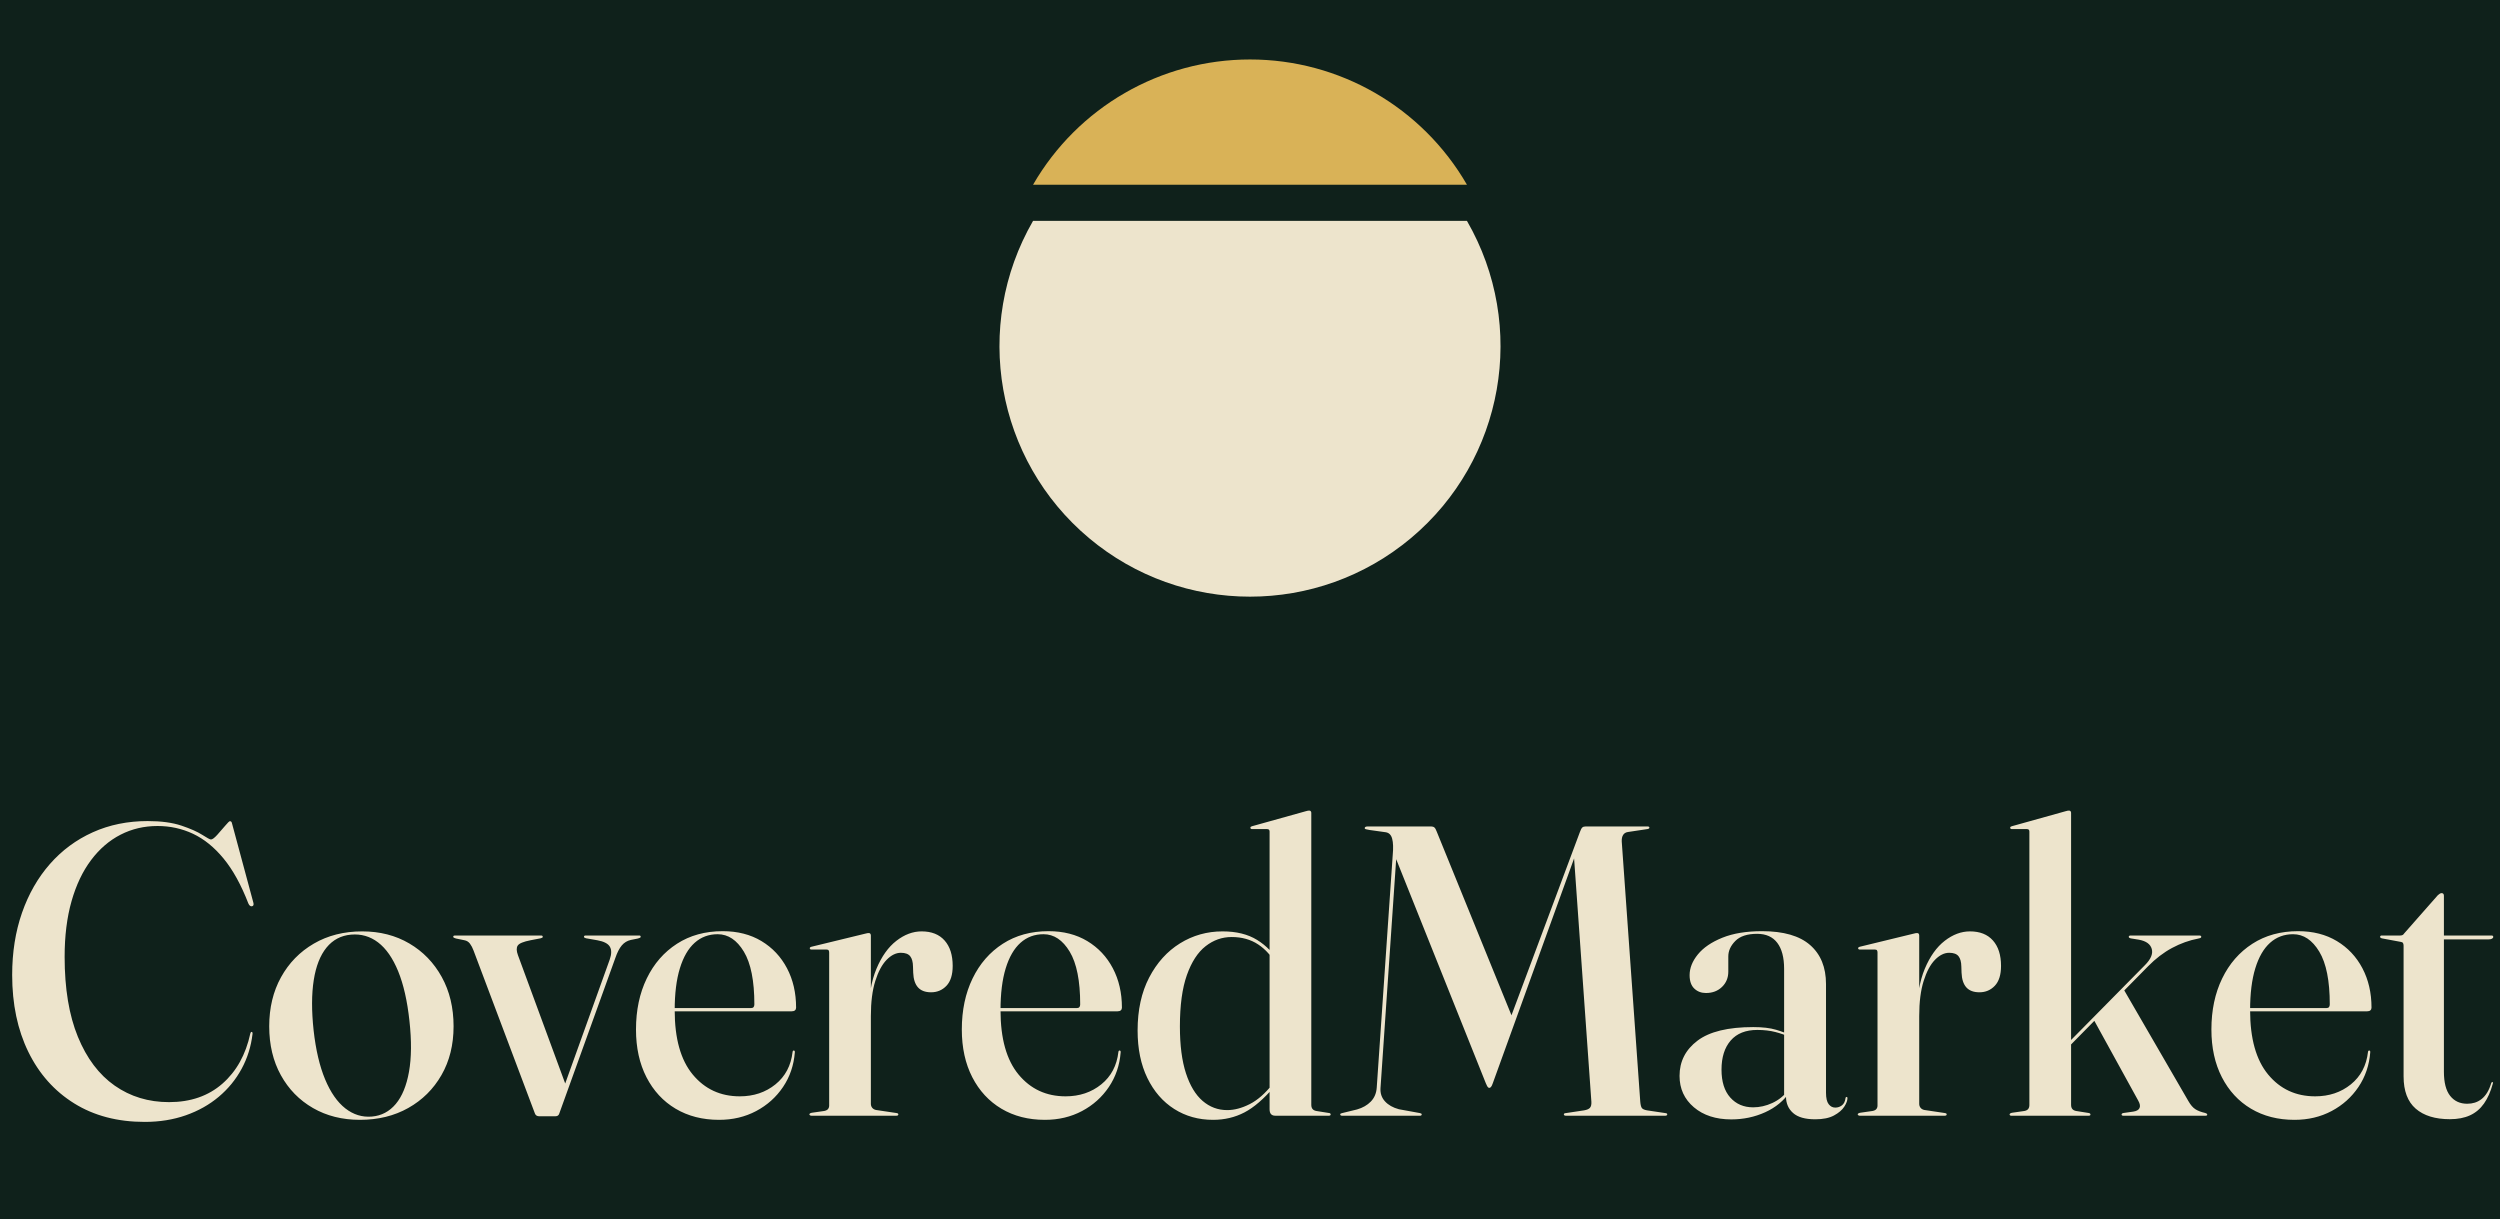
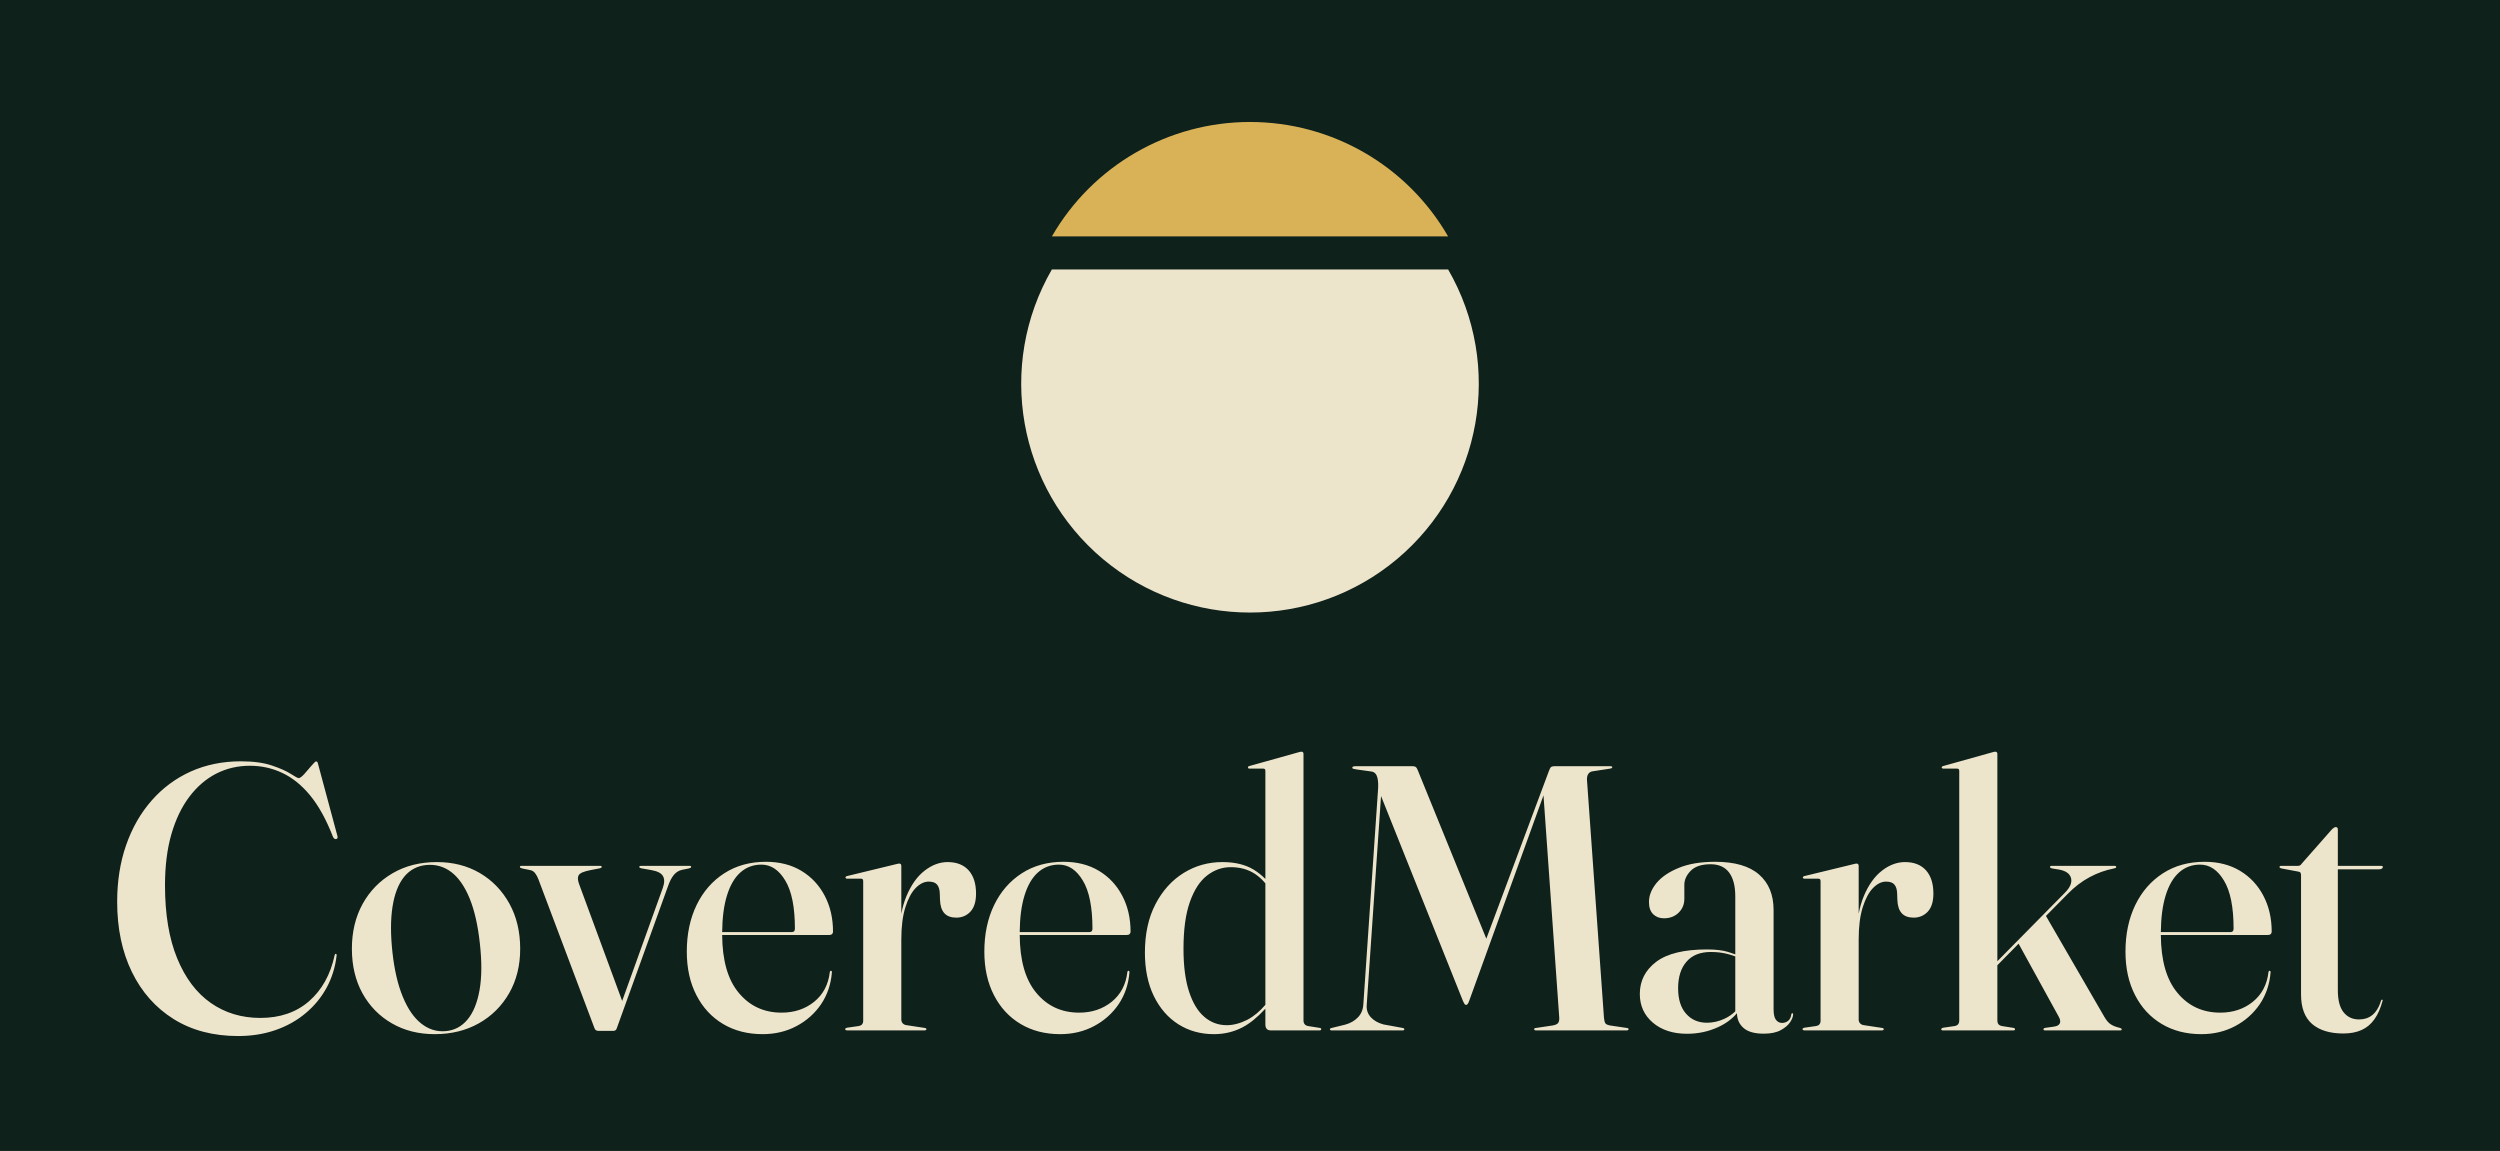
- <svg xmlns="http://www.w3.org/2000/svg" width="242" height="118" viewBox="0 0 242 118">
-   <rect width="242" height="118" fill="#0f211b" />
-   <g transform="translate(89.0,0)">
-     <path fill="#ede4cc" d="M11.00,21.38 A24.25,24.25 0 1 0 53.00,21.38 Z" />
-     <path fill="#d9b257" d="M11.00,17.88 A24.25,24.25 0 0 1 53.00,17.88 Z" />
-   </g>
-   <g transform="translate(0,108)">
-     <path d="M24.445 -7.915Q24.232 -6.095 23.39 -4.54Q22.547 -2.985 21.178 -1.833Q19.81 -0.681 17.988 -0.04Q16.166 0.6 14.006 0.6Q10.064 0.6 7.184 -1.191Q4.303 -2.982 2.74 -6.184Q1.178 -9.385 1.178 -13.624Q1.178 -16.913 2.13 -19.642Q3.083 -22.371 4.829 -24.361Q6.574 -26.35 8.982 -27.435Q11.39 -28.52 14.29 -28.52Q16.258 -28.52 17.57 -28.077Q18.882 -27.634 19.581 -27.186Q20.279 -26.738 20.417 -26.738Q20.623 -26.738 21.024 -27.181Q21.425 -27.624 21.796 -28.067Q22.167 -28.51 22.254 -28.51Q22.334 -28.51 22.388 -28.457Q22.442 -28.403 22.471 -28.246L24.523 -20.63Q24.563 -20.493 24.538 -20.398Q24.514 -20.304 24.395 -20.274Q24.286 -20.254 24.196 -20.324Q24.106 -20.394 24.038 -20.551Q22.994 -23.252 21.641 -24.894Q20.288 -26.536 18.683 -27.29Q17.078 -28.043 15.25 -28.043Q13.31 -28.043 11.674 -27.204Q10.037 -26.366 8.817 -24.744Q7.597 -23.122 6.926 -20.769Q6.256 -18.416 6.256 -15.378Q6.256 -10.769 7.539 -7.638Q8.823 -4.507 11.104 -2.91Q13.385 -1.314 16.366 -1.314Q19.489 -1.314 21.528 -3.1Q23.567 -4.886 24.23 -7.954Q24.26 -8.042 24.284 -8.081Q24.309 -8.12 24.358 -8.11Q24.416 -8.11 24.435 -8.051Q24.454 -7.993 24.445 -7.915ZM35.06 -17.842Q37.629 -17.842 39.621 -16.673Q41.614 -15.504 42.76 -13.431Q43.906 -11.358 43.906 -8.651Q43.906 -5.973 42.736 -3.935Q41.566 -1.897 39.524 -0.748Q37.482 0.4 34.844 0.4Q32.275 0.4 30.293 -0.744Q28.311 -1.887 27.186 -3.925Q26.06 -5.963 26.06 -8.651Q26.06 -11.34 27.204 -13.408Q28.347 -15.475 30.378 -16.658Q32.409 -17.842 35.06 -17.842ZM36.002 0.083Q37.388 -0.038 38.31 -1.136Q39.232 -2.234 39.592 -4.259Q39.951 -6.284 39.636 -9.167Q39.321 -12.082 38.541 -13.985Q37.762 -15.888 36.601 -16.773Q35.44 -17.658 33.972 -17.527Q32.523 -17.397 31.606 -16.273Q30.69 -15.149 30.371 -13.128Q30.052 -11.107 30.357 -8.266Q30.673 -5.434 31.468 -3.526Q32.264 -1.618 33.43 -0.707Q34.596 0.204 36.002 0.083ZM53.786 0.052H52.166Q52.038 0.052 51.933 -0.013Q51.829 -0.078 51.779 -0.216L45.839 -15.989Q45.698 -16.373 45.495 -16.648Q45.292 -16.923 44.957 -16.984L44.134 -17.154Q43.994 -17.194 43.934 -17.228Q43.874 -17.263 43.874 -17.323Q43.874 -17.392 43.918 -17.417Q43.962 -17.442 44.011 -17.442H52.379Q52.537 -17.442 52.537 -17.323Q52.537 -17.263 52.498 -17.234Q52.458 -17.204 52.339 -17.174L51.358 -16.984Q50.323 -16.782 50.117 -16.47Q49.912 -16.157 50.134 -15.55L54.825 -2.81L54.082 -1.362L59.019 -15.109Q59.299 -15.898 59.036 -16.355Q58.773 -16.813 57.814 -16.984L56.729 -17.174Q56.62 -17.204 56.575 -17.234Q56.53 -17.263 56.53 -17.323Q56.53 -17.392 56.575 -17.417Q56.619 -17.442 56.689 -17.442H61.879Q61.948 -17.442 61.982 -17.417Q62.017 -17.392 62.017 -17.323Q62.017 -17.263 61.962 -17.228Q61.906 -17.194 61.756 -17.154L61.058 -17.013Q60.534 -16.894 60.187 -16.481Q59.839 -16.067 59.562 -15.259L54.133 -0.197Q54.093 -0.067 53.999 -0.008Q53.905 0.052 53.786 0.052ZM77.062 -10.461Q77.062 -10.302 76.958 -10.204Q76.854 -10.106 76.647 -10.106H64.294V-10.419H72.703Q73.022 -10.419 73.022 -10.776Q73.022 -14.193 72.006 -15.88Q70.99 -17.568 69.471 -17.568Q68.172 -17.568 67.244 -16.738Q66.316 -15.908 65.813 -14.269Q65.31 -12.63 65.31 -10.211Q65.31 -6.092 67.058 -3.984Q68.806 -1.875 71.608 -1.875Q73.63 -1.875 75.062 -3.032Q76.494 -4.189 76.722 -6.174Q76.733 -6.253 76.767 -6.283Q76.802 -6.313 76.822 -6.313Q76.871 -6.313 76.911 -6.278Q76.95 -6.243 76.94 -6.134Q76.794 -4.259 75.8 -2.782Q74.806 -1.305 73.201 -0.452Q71.595 0.4 69.605 0.4Q67.207 0.4 65.398 -0.677Q63.59 -1.754 62.577 -3.725Q61.564 -5.697 61.564 -8.346Q61.564 -11.138 62.604 -13.282Q63.643 -15.427 65.532 -16.645Q67.422 -17.862 69.956 -17.862Q72.118 -17.862 73.711 -16.903Q75.304 -15.943 76.183 -14.272Q77.062 -12.601 77.062 -10.461ZM84.084 -9.739Q84.084 -12.417 84.838 -14.217Q85.591 -16.017 86.769 -16.929Q87.946 -17.842 89.213 -17.842Q90.656 -17.842 91.438 -16.959Q92.22 -16.077 92.22 -14.501Q92.22 -13.214 91.621 -12.58Q91.022 -11.946 90.127 -11.946Q89.29 -11.946 88.863 -12.419Q88.436 -12.893 88.398 -13.843L88.378 -14.437Q88.369 -15.106 88.105 -15.438Q87.841 -15.77 87.202 -15.77Q86.49 -15.77 85.825 -15.089Q85.161 -14.408 84.73 -13.044Q84.3 -11.679 84.3 -9.643ZM84.3 -17.443V-10.659V-1.147Q84.3 -0.929 84.43 -0.766Q84.559 -0.603 84.799 -0.554L86.78 -0.258Q86.89 -0.238 86.924 -0.208Q86.959 -0.178 86.959 -0.118Q86.959 -0.07 86.915 -0.035Q86.87 0.0 86.782 0.0H78.534Q78.456 0.0 78.401 -0.045Q78.346 -0.09 78.346 -0.129Q78.346 -0.178 78.411 -0.223Q78.475 -0.267 78.595 -0.287L79.783 -0.458Q80.042 -0.507 80.153 -0.646Q80.263 -0.785 80.263 -0.973V-15.806Q80.263 -15.924 80.214 -16.003Q80.165 -16.082 80.026 -16.082H78.522Q78.474 -16.082 78.429 -16.121Q78.385 -16.161 78.385 -16.2Q78.385 -16.26 78.429 -16.299Q78.474 -16.338 78.562 -16.358L83.75 -17.621Q83.888 -17.661 83.962 -17.67Q84.035 -17.68 84.103 -17.68Q84.211 -17.68 84.256 -17.606Q84.3 -17.532 84.3 -17.443ZM108.602 -10.461Q108.602 -10.302 108.498 -10.204Q108.394 -10.106 108.187 -10.106H95.834V-10.419H104.243Q104.562 -10.419 104.562 -10.776Q104.562 -14.193 103.546 -15.88Q102.53 -17.568 101.011 -17.568Q99.712 -17.568 98.784 -16.738Q97.856 -15.908 97.353 -14.269Q96.85 -12.63 96.85 -10.211Q96.85 -6.092 98.598 -3.984Q100.346 -1.875 103.148 -1.875Q105.17 -1.875 106.602 -3.032Q108.034 -4.189 108.262 -6.174Q108.273 -6.253 108.307 -6.283Q108.342 -6.313 108.362 -6.313Q108.411 -6.313 108.451 -6.278Q108.49 -6.243 108.48 -6.134Q108.334 -4.259 107.34 -2.782Q106.346 -1.305 104.741 -0.452Q103.135 0.4 101.145 0.4Q98.747 0.4 96.938 -0.677Q95.13 -1.754 94.117 -3.725Q93.104 -5.697 93.104 -8.346Q93.104 -11.138 94.144 -13.282Q95.183 -15.427 97.072 -16.645Q98.962 -17.862 101.496 -17.862Q103.658 -17.862 105.251 -16.903Q106.844 -15.943 107.723 -14.272Q108.602 -12.601 108.602 -10.461ZM122.896 -2.396V-2.485V-27.507Q122.896 -27.615 122.842 -27.68Q122.788 -27.744 122.65 -27.744H121.194Q121.116 -27.744 121.076 -27.784Q121.037 -27.823 121.037 -27.872Q121.037 -27.942 121.081 -27.971Q121.126 -28.001 121.195 -28.021L126.373 -29.466Q126.54 -29.515 126.604 -29.525Q126.668 -29.534 126.736 -29.534Q126.834 -29.534 126.884 -29.47Q126.933 -29.406 126.933 -29.317V-1.051Q126.933 -0.804 127.048 -0.656Q127.163 -0.507 127.413 -0.458L128.61 -0.267Q128.729 -0.258 128.768 -0.218Q128.808 -0.178 128.808 -0.118Q128.808 -0.07 128.768 -0.035Q128.729 0.0 128.65 0.0H123.438Q123.178 0.0 123.037 -0.151Q122.896 -0.302 122.896 -0.627ZM110.12 -8.246Q110.12 -11.225 111.24 -13.376Q112.361 -15.528 114.227 -16.685Q116.094 -17.842 118.342 -17.842Q120.349 -17.842 121.685 -17.016Q123.022 -16.19 123.838 -14.794L123.506 -14.637Q122.884 -15.851 121.798 -16.574Q120.711 -17.296 119.224 -17.296Q117.838 -17.296 116.702 -16.408Q115.566 -15.521 114.89 -13.613Q114.214 -11.705 114.214 -8.638Q114.214 -5.908 114.799 -4.111Q115.385 -2.314 116.417 -1.428Q117.45 -0.542 118.79 -0.542Q119.829 -0.542 120.97 -1.12Q122.111 -1.698 123.17 -3.04L123.365 -2.826Q121.84 -1.037 120.462 -0.318Q119.085 0.4 117.429 0.4Q115.317 0.4 113.664 -0.651Q112.011 -1.702 111.066 -3.646Q110.12 -5.59 110.12 -8.246Z M146.402 -9.497 145.986 -8.849 152.923 -27.43Q153.052 -27.794 153.165 -27.897Q153.278 -28.0 153.494 -28.0H159.494Q159.574 -28.0 159.618 -27.966Q159.662 -27.931 159.662 -27.882Q159.662 -27.833 159.613 -27.798Q159.564 -27.763 159.456 -27.744L157.576 -27.461Q157.261 -27.412 157.114 -27.171Q156.966 -26.93 156.985 -26.538L158.778 -1.346Q158.817 -0.904 158.931 -0.746Q159.044 -0.587 159.429 -0.518L161.184 -0.256Q161.292 -0.246 161.341 -0.217Q161.39 -0.187 161.39 -0.118Q161.39 -0.079 161.346 -0.04Q161.302 0.0 161.222 0.0H151.558Q151.47 0.0 151.425 -0.04Q151.381 -0.079 151.381 -0.118Q151.381 -0.187 151.43 -0.217Q151.479 -0.246 151.597 -0.256L153.342 -0.518Q153.748 -0.587 153.907 -0.765Q154.066 -0.942 154.046 -1.344L152.333 -25.453L152.638 -25.64L144.504 -3.146Q144.406 -2.862 144.322 -2.777Q144.239 -2.693 144.16 -2.693Q144.11 -2.693 144.056 -2.738Q144.002 -2.782 143.948 -2.881Q143.894 -2.979 143.826 -3.146L134.96 -25.307L135.216 -25.798L133.632 -2.67Q133.583 -1.914 134.068 -1.386Q134.552 -0.858 135.411 -0.626L137.434 -0.256Q137.532 -0.237 137.577 -0.207Q137.622 -0.178 137.622 -0.118Q137.622 -0.079 137.588 -0.04Q137.553 0.0 137.474 0.0H129.89Q129.81 0.0 129.771 -0.04Q129.731 -0.079 129.731 -0.118Q129.731 -0.187 129.79 -0.212Q129.85 -0.236 129.93 -0.256L131.36 -0.605Q132.178 -0.84 132.693 -1.367Q133.209 -1.894 133.267 -2.709L134.814 -25.213Q134.912 -26.251 134.762 -26.812Q134.613 -27.372 134.128 -27.44L132.549 -27.661Q132.327 -27.701 132.216 -27.73Q132.104 -27.76 132.104 -27.84Q132.104 -28.0 132.427 -28.0H138.529Q138.729 -28.0 138.847 -27.902Q138.965 -27.803 139.073 -27.506ZM172.885 -1.85V-2.005L172.702 -1.842V-14.216Q172.702 -15.862 172.04 -16.734Q171.379 -17.606 170.09 -17.606Q168.662 -17.606 167.981 -16.916Q167.3 -16.226 167.3 -15.422V-13.947Q167.3 -13.054 166.691 -12.466Q166.082 -11.877 165.138 -11.877Q164.454 -11.877 164.004 -12.31Q163.554 -12.742 163.554 -13.606Q163.554 -14.634 164.353 -15.613Q165.152 -16.592 166.719 -17.227Q168.286 -17.862 170.564 -17.862Q173.686 -17.862 175.222 -16.518Q176.757 -15.173 176.757 -12.747V-2.222Q176.757 -1.451 177.014 -1.118Q177.271 -0.784 177.654 -0.784Q178.017 -0.784 178.302 -1.004Q178.586 -1.223 178.646 -1.698Q178.655 -1.766 178.685 -1.791Q178.715 -1.816 178.745 -1.816Q178.794 -1.816 178.814 -1.791Q178.834 -1.766 178.834 -1.698Q178.834 -1.352 178.525 -0.873Q178.216 -0.394 177.532 -0.023Q176.847 0.348 175.716 0.348Q174.26 0.348 173.572 -0.26Q172.885 -0.867 172.885 -1.85ZM162.58 -3.854Q162.58 -5.952 164.32 -7.265Q166.059 -8.578 169.718 -8.578Q171.054 -8.578 171.923 -8.32Q172.792 -8.062 173.534 -7.691L173.396 -7.552Q172.656 -7.894 171.867 -8.098Q171.078 -8.302 170.102 -8.302Q168.421 -8.302 167.532 -7.278Q166.642 -6.254 166.642 -4.459Q166.642 -2.711 167.489 -1.76Q168.336 -0.81 169.706 -0.81Q170.645 -0.81 171.556 -1.228Q172.468 -1.646 173.081 -2.448L173.278 -2.33Q172.394 -1.026 170.87 -0.334Q169.346 0.358 167.588 0.358Q165.35 0.358 163.965 -0.819Q162.58 -1.997 162.58 -3.854ZM185.564 -9.739Q185.564 -12.417 186.318 -14.217Q187.071 -16.017 188.249 -16.929Q189.426 -17.842 190.693 -17.842Q192.136 -17.842 192.918 -16.959Q193.7 -16.077 193.7 -14.501Q193.7 -13.214 193.101 -12.58Q192.502 -11.946 191.607 -11.946Q190.77 -11.946 190.343 -12.419Q189.916 -12.893 189.878 -13.843L189.858 -14.437Q189.849 -15.106 189.585 -15.438Q189.321 -15.77 188.682 -15.77Q187.97 -15.77 187.305 -15.089Q186.641 -14.408 186.21 -13.044Q185.78 -11.679 185.78 -9.643ZM185.78 -17.443V-10.659V-1.147Q185.78 -0.929 185.91 -0.766Q186.039 -0.603 186.279 -0.554L188.26 -0.258Q188.37 -0.238 188.404 -0.208Q188.439 -0.178 188.439 -0.118Q188.439 -0.07 188.395 -0.035Q188.35 0.0 188.262 0.0H180.014Q179.936 0.0 179.881 -0.045Q179.826 -0.09 179.826 -0.129Q179.826 -0.178 179.891 -0.223Q179.955 -0.267 180.075 -0.287L181.263 -0.458Q181.522 -0.507 181.633 -0.646Q181.743 -0.785 181.743 -0.973V-15.806Q181.743 -15.924 181.694 -16.003Q181.645 -16.082 181.506 -16.082H180.002Q179.954 -16.082 179.909 -16.121Q179.865 -16.161 179.865 -16.2Q179.865 -16.26 179.909 -16.299Q179.954 -16.338 180.042 -16.358L185.23 -17.621Q185.368 -17.661 185.442 -17.67Q185.515 -17.68 185.583 -17.68Q185.691 -17.68 185.736 -17.606Q185.78 -17.532 185.78 -17.443ZM194.665 0.0Q194.616 0.0 194.572 -0.035Q194.527 -0.07 194.527 -0.118Q194.527 -0.168 194.588 -0.218Q194.648 -0.268 194.788 -0.288L195.964 -0.458Q196.223 -0.507 196.334 -0.656Q196.444 -0.804 196.444 -1.03V-27.507Q196.444 -27.615 196.39 -27.68Q196.336 -27.744 196.198 -27.744H194.742Q194.664 -27.744 194.624 -27.784Q194.585 -27.823 194.585 -27.872Q194.585 -27.942 194.629 -27.971Q194.674 -28.001 194.743 -28.021L199.921 -29.466Q200.088 -29.515 200.152 -29.525Q200.216 -29.534 200.284 -29.534Q200.382 -29.534 200.432 -29.47Q200.481 -29.406 200.481 -29.317V-1.051Q200.481 -0.804 200.596 -0.656Q200.711 -0.507 200.961 -0.458L202.158 -0.267Q202.356 -0.238 202.356 -0.118Q202.356 0.0 202.198 0.0ZM199.815 -6.655 207.623 -14.568Q208.486 -15.431 208.292 -16.136Q208.099 -16.841 207.053 -17.036L206.262 -17.164Q206.153 -17.194 206.108 -17.228Q206.063 -17.262 206.063 -17.313Q206.063 -17.382 206.113 -17.412Q206.162 -17.442 206.242 -17.442H212.881Q212.991 -17.442 213.036 -17.412Q213.081 -17.382 213.081 -17.313Q213.081 -17.253 213.025 -17.218Q212.97 -17.183 212.82 -17.154Q211.491 -16.901 210.259 -16.24Q209.026 -15.578 207.928 -14.459L200.01 -6.419ZM205.55 -12.266 211.832 -1.421Q212.157 -0.851 212.519 -0.624Q212.881 -0.396 213.453 -0.267Q213.592 -0.218 213.627 -0.184Q213.661 -0.149 213.661 -0.099Q213.661 -0.06 213.627 -0.03Q213.593 0.0 213.513 0.0H205.515Q205.456 0.0 205.412 -0.03Q205.367 -0.059 205.367 -0.118Q205.367 -0.168 205.422 -0.213Q205.478 -0.258 205.586 -0.267L206.492 -0.395Q206.974 -0.464 207.104 -0.738Q207.235 -1.012 206.982 -1.457L202.67 -9.297ZM229.562 -10.461Q229.562 -10.302 229.458 -10.204Q229.354 -10.106 229.147 -10.106H216.794V-10.419H225.203Q225.522 -10.419 225.522 -10.776Q225.522 -14.193 224.506 -15.88Q223.49 -17.568 221.971 -17.568Q220.672 -17.568 219.744 -16.738Q218.816 -15.908 218.313 -14.269Q217.81 -12.63 217.81 -10.211Q217.81 -6.092 219.558 -3.984Q221.306 -1.875 224.108 -1.875Q226.13 -1.875 227.562 -3.032Q228.994 -4.189 229.222 -6.174Q229.233 -6.253 229.267 -6.283Q229.302 -6.313 229.322 -6.313Q229.371 -6.313 229.411 -6.278Q229.45 -6.243 229.44 -6.134Q229.294 -4.259 228.3 -2.782Q227.306 -1.305 225.701 -0.452Q224.095 0.4 222.105 0.4Q219.707 0.4 217.898 -0.677Q216.09 -1.754 215.077 -3.725Q214.064 -5.697 214.064 -8.346Q214.064 -11.138 215.104 -13.282Q216.143 -15.427 218.032 -16.645Q219.922 -17.862 222.456 -17.862Q224.618 -17.862 226.211 -16.903Q227.804 -15.943 228.683 -14.272Q229.562 -12.601 229.562 -10.461ZM232.386 -16.827 230.573 -17.165Q230.474 -17.194 230.435 -17.229Q230.395 -17.263 230.395 -17.323Q230.395 -17.373 230.435 -17.407Q230.474 -17.442 230.514 -17.442H232.322Q232.475 -17.442 232.566 -17.488Q232.657 -17.534 232.725 -17.645L235.986 -21.349Q236.083 -21.438 236.175 -21.492Q236.266 -21.546 236.355 -21.546Q236.453 -21.546 236.511 -21.482Q236.57 -21.419 236.57 -21.293V-4.261Q236.57 -2.689 237.173 -1.923Q237.777 -1.157 238.826 -1.157Q239.217 -1.157 239.568 -1.266Q239.918 -1.376 240.219 -1.614Q240.52 -1.853 240.756 -2.234Q240.991 -2.615 241.152 -3.158Q241.192 -3.266 241.27 -3.256Q241.349 -3.246 241.309 -3.117Q240.988 -1.938 240.448 -1.173Q239.908 -0.407 239.096 -0.035Q238.284 0.338 237.147 0.338Q235.019 0.338 233.843 -0.679Q232.667 -1.696 232.667 -3.808V-16.446Q232.667 -16.616 232.612 -16.712Q232.556 -16.807 232.386 -16.827ZM235.28 -17.067 235.395 -17.442H241.166Q241.266 -17.442 241.306 -17.412Q241.346 -17.382 241.346 -17.302Q241.346 -17.204 241.227 -17.136Q241.109 -17.067 240.891 -17.067Z" fill="#ede4cc" />
-   </g>
+ <svg xmlns="http://www.w3.org/2000/svg" width="265" height="122" viewBox="0 0 265 122">
+   <rect width="265" height="122" fill="#0f211b" />
+   <path fill="#ede4cc" d="M111.5 28.56C105.61 38.75 107.9 51.69 116.91 59.26C125.93 66.82 139.07 66.82 148.09 59.26C157.1 51.69 159.39 38.75 153.5 28.56H111.5Z" />
+   <path fill="#d9b257" d="M111.5 25.06C115.83 17.55 123.84 12.93 132.5 12.93C141.16 12.93 149.17 17.55 153.5 25.06H111.5Z" />
+   <path fill="#ede4cc" d="M134.13 106.92Q132.87 108.29 131.7 108.9Q130.32 109.62 128.67 109.62Q126.56 109.62 124.9 108.57Q123.25 107.52 122.3 105.57Q121.36 103.63 121.36 100.97Q121.36 97.99 122.48 95.84Q123.6 93.69 125.47 92.53Q127.33 91.38 129.58 91.38Q131.59 91.38 132.92 92.2Q133.59 92.62 134.13 93.17V81.71Q134.13 81.6 134.08 81.54Q134.03 81.47 133.89 81.47H132.43Q132.35 81.47 132.31 81.43Q132.28 81.39 132.28 81.35Q132.28 81.28 132.32 81.25Q132.36 81.22 132.43 81.2L137.61 79.75Q137.78 79.7 137.84 79.69Q137.91 79.68 137.97 79.68Q138.07 79.68 138.12 79.75Q138.17 79.81 138.17 79.9V108.17Q138.17 108.41 138.29 108.56Q138.4 108.71 138.65 108.76L139.85 108.95Q139.97 108.96 140.01 109Q140.05 109.04 140.05 109.1Q140.05 109.15 140.01 109.18Q139.97 109.22 139.89 109.22H134.68Q134.42 109.22 134.28 109.07Q134.13 108.91 134.13 108.59V106.92ZM157.55 99.5 164.16 81.79Q164.29 81.42 164.4 81.32Q164.52 81.22 164.73 81.22H170.73Q170.81 81.22 170.86 81.25Q170.9 81.29 170.9 81.34Q170.9 81.38 170.85 81.42Q170.8 81.45 170.69 81.47L168.81 81.76Q168.5 81.81 168.35 82.05Q168.2 82.29 168.22 82.68L170.02 107.87Q170.06 108.31 170.17 108.47Q170.28 108.63 170.67 108.7L172.42 108.96Q172.53 108.97 172.58 109Q172.63 109.03 172.63 109.1Q172.63 109.14 172.58 109.18Q172.54 109.22 172.46 109.22H162.8Q162.71 109.22 162.66 109.18Q162.62 109.14 162.62 109.1Q162.62 109.03 162.67 109Q162.72 108.97 162.84 108.96L164.58 108.7Q164.99 108.63 165.15 108.45Q165.3 108.27 165.28 107.87L163.61 84.31L155.74 106.07Q155.64 106.36 155.56 106.44Q155.48 106.52 155.4 106.52Q155.35 106.52 155.29 106.48Q155.24 106.43 155.19 106.34Q155.13 106.24 155.06 106.07L146.39 84.38L144.87 106.55Q144.82 107.3 145.31 107.83Q145.79 108.36 146.65 108.59L148.67 108.96Q148.77 108.98 148.82 109.01Q148.86 109.04 148.86 109.1Q148.86 109.14 148.83 109.18Q148.79 109.22 148.71 109.22H141.13Q141.05 109.22 141.01 109.18Q140.97 109.14 140.97 109.1Q140.97 109.03 141.03 109.01Q141.09 108.98 141.17 108.96L142.6 108.61Q143.42 108.38 143.93 107.85Q144.45 107.32 144.51 106.51L146.05 84Q146.15 82.97 146 82.41Q145.85 81.85 145.37 81.78L143.79 81.56Q143.57 81.52 143.45 81.49Q143.34 81.46 143.34 81.38Q143.34 81.22 143.67 81.22H149.77Q149.97 81.22 150.09 81.32Q150.2 81.41 150.31 81.71L157.55 99.5ZM50.86 92.54Q52.85 93.71 54 95.79Q55.14 97.86 55.14 100.57Q55.14 103.24 53.97 105.28Q52.8 107.32 50.76 108.47Q48.72 109.62 46.08 109.62Q43.51 109.62 41.53 108.47Q39.55 107.33 38.42 105.29Q37.3 103.25 37.3 100.57Q37.3 97.88 38.44 95.81Q39.59 93.74 41.62 92.56Q43.65 91.38 46.3 91.38Q48.87 91.38 50.86 92.54ZM205.81 109.18Q205.77 109.15 205.77 109.1Q205.77 109.05 205.83 109Q205.89 108.95 206.03 108.93L207.2 108.76Q207.46 108.71 207.57 108.56Q207.68 108.41 207.68 108.19V81.71Q207.68 81.6 207.63 81.54Q207.57 81.47 207.44 81.47H205.98Q205.9 81.47 205.86 81.43Q205.82 81.39 205.82 81.35Q205.82 81.28 205.87 81.25Q205.91 81.22 205.98 81.2L211.16 79.75Q211.33 79.7 211.39 79.69Q211.45 79.68 211.52 79.68Q211.62 79.68 211.67 79.75Q211.72 79.81 211.72 79.9V101.89L218.86 94.65Q219.72 93.79 219.53 93.08Q219.34 92.38 218.29 92.18L217.5 92.05Q217.39 92.02 217.35 91.99Q217.3 91.95 217.3 91.9Q217.3 91.84 217.35 91.81Q217.4 91.78 217.48 91.78H224.12Q224.23 91.78 224.27 91.81Q224.32 91.84 224.32 91.9Q224.32 91.96 224.26 92Q224.21 92.03 224.06 92.06Q222.73 92.32 221.5 92.98Q220.26 93.64 219.17 94.76L216.87 97.09L223.07 107.8Q223.4 108.37 223.76 108.59Q224.12 108.82 224.69 108.95Q224.83 109 224.87 109.03Q224.9 109.07 224.9 109.12Q224.9 109.16 224.87 109.19Q224.83 109.22 224.75 109.22H216.75Q216.69 109.22 216.65 109.19Q216.61 109.16 216.61 109.1Q216.61 109.05 216.66 109Q216.72 108.96 216.82 108.95L217.73 108.82Q218.21 108.75 218.34 108.48Q218.47 108.21 218.22 107.76L213.97 100.03L211.72 102.32V108.17Q211.72 108.41 211.83 108.56Q211.95 108.71 212.2 108.76L213.4 108.95Q213.59 108.98 213.59 109.1Q213.59 109.22 213.44 109.22H205.9Q205.85 109.22 205.81 109.18ZM34.63 104.68Q33.79 106.23 32.42 107.38Q31.05 108.54 29.23 109.18Q27.4 109.82 25.24 109.82Q21.3 109.82 18.42 108.03Q15.54 106.23 13.98 103.03Q12.42 99.83 12.42 95.59Q12.42 92.3 13.37 89.58Q14.32 86.85 16.07 84.86Q17.81 82.87 20.22 81.78Q22.63 80.7 25.53 80.7Q27.5 80.7 28.81 81.14Q30.12 81.58 30.82 82.03Q31.52 82.48 31.66 82.48Q31.86 82.48 32.26 82.04Q32.66 81.59 33.03 81.15Q33.41 80.71 33.49 80.71Q33.57 80.71 33.63 80.76Q33.68 80.81 33.71 80.97L35.76 88.59Q35.8 88.72 35.78 88.82Q35.75 88.91 35.63 88.94Q35.52 88.96 35.43 88.89Q35.34 88.82 35.28 88.67Q34.23 85.97 32.88 84.32Q31.53 82.68 29.92 81.93Q28.32 81.17 26.49 81.17Q24.55 81.17 22.91 82.01Q21.28 82.85 20.06 84.47Q18.84 86.09 18.16 88.45Q17.49 90.8 17.49 93.84Q17.49 98.45 18.78 101.58Q20.06 104.71 22.34 106.31Q24.62 107.9 27.6 107.9Q30.73 107.9 32.77 106.12Q34.81 104.33 35.47 101.26Q35.5 101.17 35.52 101.14Q35.55 101.1 35.6 101.11Q35.65 101.11 35.67 101.17Q35.69 101.22 35.68 101.3Q35.47 103.12 34.63 104.68ZM184.12 107.4Q183.32 108.33 182.11 108.88Q180.58 109.58 178.83 109.58Q176.59 109.58 175.2 108.4Q173.82 107.22 173.82 105.36Q173.82 103.27 175.56 101.95Q177.3 100.64 180.96 100.64Q182.29 100.64 183.16 100.9Q183.56 101.02 183.94 101.16V95Q183.94 93.36 183.28 92.48Q182.62 91.61 181.33 91.61Q179.9 91.61 179.22 92.3Q178.54 92.99 178.54 93.79V95.27Q178.54 96.16 177.93 96.75Q177.32 97.34 176.38 97.34Q175.69 97.34 175.24 96.91Q174.79 96.47 174.79 95.61Q174.79 94.58 175.59 93.6Q176.39 92.63 177.96 91.99Q179.52 91.35 181.8 91.35Q184.92 91.35 186.46 92.7Q188 94.04 188 96.47V106.99Q188 107.77 188.25 108.1Q188.51 108.43 188.89 108.43Q189.26 108.43 189.54 108.21Q189.82 107.99 189.88 107.52Q189.89 107.45 189.92 107.43Q189.95 107.4 189.98 107.4Q190.03 107.4 190.05 107.43Q190.07 107.45 190.07 107.52Q190.07 107.87 189.76 108.34Q189.45 108.82 188.77 109.19Q188.09 109.57 186.95 109.57Q185.5 109.57 184.81 108.96Q184.13 108.36 184.12 107.4ZM119.74 99.01Q119.63 99.11 119.43 99.11H108.09Q108.11 103.15 109.84 105.23Q111.58 107.34 114.39 107.34Q116.41 107.34 117.84 106.19Q119.27 105.03 119.5 103.04Q119.51 102.96 119.55 102.93Q119.58 102.9 119.6 102.9Q119.65 102.9 119.69 102.94Q119.73 102.97 119.72 103.08Q119.57 104.96 118.58 106.44Q117.58 107.91 115.98 108.76Q114.37 109.62 112.38 109.62Q109.99 109.62 108.18 108.54Q106.37 107.46 105.36 105.49Q104.34 103.52 104.34 100.87Q104.34 98.08 105.38 95.93Q106.42 93.79 108.31 92.57Q110.2 91.35 112.73 91.35Q114.9 91.35 116.49 92.31Q118.08 93.27 118.96 94.95Q119.84 96.62 119.84 98.76Q119.84 98.91 119.74 99.01ZM240.7 99.01Q240.59 99.11 240.39 99.11H229.05Q229.07 103.15 230.8 105.23Q232.54 107.34 235.35 107.34Q237.37 107.34 238.8 106.19Q240.23 105.03 240.46 103.04Q240.47 102.96 240.51 102.93Q240.54 102.9 240.56 102.9Q240.61 102.9 240.65 102.94Q240.69 102.97 240.68 103.08Q240.53 104.96 239.54 106.44Q238.54 107.91 236.94 108.76Q235.33 109.62 233.34 109.62Q230.95 109.62 229.14 108.54Q227.33 107.46 226.32 105.49Q225.3 103.52 225.3 100.87Q225.3 98.08 226.34 95.93Q227.38 93.79 229.27 92.57Q231.16 91.35 233.69 91.35Q235.86 91.35 237.45 92.31Q239.04 93.27 239.92 94.95Q240.8 96.62 240.8 98.76Q240.8 98.91 240.7 99.01ZM88.2 99.01Q88.09 99.11 87.89 99.11H76.55Q76.57 103.15 78.3 105.23Q80.04 107.34 82.85 107.34Q84.87 107.34 86.3 106.19Q87.73 105.03 87.96 103.04Q87.97 102.96 88.01 102.93Q88.04 102.9 88.06 102.9Q88.11 102.9 88.15 102.94Q88.19 102.97 88.18 103.08Q88.03 104.96 87.04 106.44Q86.04 107.91 84.44 108.76Q82.83 109.62 80.84 109.62Q78.45 109.62 76.64 108.54Q74.83 107.46 73.82 105.49Q72.8 103.52 72.8 100.87Q72.8 98.08 73.84 95.93Q74.88 93.79 76.77 92.57Q78.66 91.35 81.19 91.35Q83.36 91.35 84.95 92.31Q86.54 93.27 87.42 94.95Q88.3 96.62 88.3 98.76Q88.3 98.91 88.2 99.01ZM49.55 108.08Q50.47 106.98 50.83 104.96Q51.19 102.93 50.87 100.05Q50.56 97.14 49.78 95.23Q49 93.33 47.84 92.44Q46.68 91.56 45.21 91.69Q43.76 91.82 42.84 92.94Q41.93 94.07 41.61 96.09Q41.29 98.11 41.6 100.95Q41.91 103.78 42.71 105.69Q43.5 107.6 44.67 108.51Q45.83 109.42 47.24 109.3Q48.63 109.18 49.55 108.08ZM134.13 106.51V93.64Q133.66 93.06 133.04 92.64Q131.95 91.92 130.46 91.92Q129.08 91.92 127.94 92.81Q126.8 93.7 126.13 95.6Q125.45 97.51 125.45 100.58Q125.45 103.31 126.04 105.11Q126.62 106.9 127.66 107.79Q128.69 108.67 130.03 108.67Q131.07 108.67 132.21 108.1Q133.2 107.59 134.13 106.51ZM197.02 99.57V108.07Q197.02 108.29 197.15 108.45Q197.28 108.61 197.52 108.66L199.5 108.96Q199.61 108.98 199.64 109.01Q199.68 109.04 199.68 109.1Q199.68 109.15 199.63 109.18Q199.59 109.22 199.5 109.22H191.25Q191.17 109.22 191.12 109.17Q191.06 109.13 191.06 109.09Q191.06 109.04 191.13 108.99Q191.19 108.95 191.31 108.93L192.5 108.76Q192.76 108.71 192.87 108.57Q192.98 108.43 192.98 108.24V93.41Q192.98 93.29 192.93 93.21Q192.88 93.14 192.74 93.14H191.24Q191.19 93.14 191.15 93.1Q191.1 93.06 191.1 93.02Q191.1 92.96 191.15 92.92Q191.19 92.88 191.28 92.86L196.47 91.6Q196.61 91.56 196.68 91.55Q196.75 91.54 196.82 91.54Q196.93 91.54 196.97 91.61Q197.02 91.69 197.02 91.77V96.86Q197.21 95.84 197.56 95Q198.31 93.2 199.49 92.29Q200.66 91.38 201.93 91.38Q203.37 91.38 204.16 92.26Q204.94 93.14 204.94 94.72Q204.94 96 204.34 96.64Q203.74 97.27 202.85 97.27Q202.01 97.27 201.58 96.8Q201.15 96.32 201.12 95.37L201.1 94.78Q201.09 94.11 200.82 93.78Q200.56 93.45 199.92 93.45Q199.21 93.45 198.54 94.13Q197.88 94.81 197.45 96.17Q197.02 97.54 197.02 99.57ZM95.54 99.57V108.07Q95.54 108.29 95.67 108.45Q95.8 108.61 96.04 108.66L98.02 108.96Q98.13 108.98 98.16 109.01Q98.2 109.04 98.2 109.1Q98.2 109.15 98.15 109.18Q98.11 109.22 98.02 109.22H89.77Q89.69 109.22 89.64 109.17Q89.58 109.13 89.58 109.09Q89.58 109.04 89.65 108.99Q89.71 108.95 89.83 108.93L91.02 108.76Q91.28 108.71 91.39 108.57Q91.5 108.43 91.5 108.24V93.41Q91.5 93.29 91.45 93.21Q91.4 93.14 91.26 93.14H89.76Q89.71 93.14 89.67 93.1Q89.62 93.06 89.62 93.02Q89.62 92.96 89.67 92.92Q89.71 92.88 89.8 92.86L94.99 91.6Q95.13 91.56 95.2 91.55Q95.27 91.54 95.34 91.54Q95.45 91.54 95.49 91.61Q95.54 91.69 95.54 91.77V96.86Q95.73 95.84 96.08 95Q96.83 93.2 98.01 92.29Q99.18 91.38 100.45 91.38Q101.89 91.38 102.68 92.26Q103.46 93.14 103.46 94.72Q103.46 96 102.86 96.64Q102.26 97.27 101.37 97.27Q100.53 97.27 100.1 96.8Q99.67 96.32 99.64 95.37L99.62 94.78Q99.61 94.11 99.34 93.78Q99.08 93.45 98.44 93.45Q97.73 93.45 97.06 94.13Q96.4 94.81 95.97 96.17Q95.54 97.54 95.54 99.57ZM241.81 92.05Q241.71 92.02 241.67 91.99Q241.63 91.95 241.63 91.89Q241.63 91.84 241.67 91.81Q241.71 91.78 241.75 91.78H243.56Q243.71 91.78 243.8 91.73Q243.9 91.68 243.96 91.57L247.22 87.87Q247.32 87.78 247.41 87.73Q247.5 87.67 247.59 87.67Q247.69 87.67 247.75 87.73Q247.81 87.8 247.81 87.92V91.78H252.4Q252.5 91.78 252.54 91.81Q252.58 91.84 252.58 91.91Q252.58 92.01 252.47 92.08Q252.35 92.15 252.13 92.15H247.81V104.96Q247.81 106.53 248.41 107.29Q249.02 108.06 250.06 108.06Q250.46 108.06 250.81 107.95Q251.16 107.84 251.46 107.6Q251.76 107.36 251.99 106.98Q252.23 106.6 252.39 106.06Q252.43 105.95 252.51 105.96Q252.53 105.96 252.54 105.98Q252.58 106.01 252.55 106.1Q252.23 107.28 251.69 108.04Q251.15 108.81 250.33 109.18Q249.52 109.55 248.39 109.55Q246.26 109.55 245.08 108.54Q243.91 107.52 243.91 105.41V92.77Q243.91 92.6 243.85 92.51Q243.79 92.41 243.62 92.39L241.81 92.05ZM63.4 109.27Q63.28 109.27 63.17 109.2Q63.07 109.14 63.02 109L57.08 93.23Q56.94 92.84 56.73 92.57Q56.53 92.29 56.2 92.23L55.37 92.06Q55.23 92.02 55.17 91.99Q55.11 91.95 55.11 91.89Q55.11 91.83 55.16 91.8Q55.2 91.78 55.25 91.78H63.62Q63.78 91.78 63.78 91.89Q63.78 91.95 63.74 91.98Q63.7 92.01 63.58 92.04L62.6 92.23Q61.56 92.43 61.36 92.75Q61.15 93.06 61.37 93.67L65.95 106.1L70.26 94.11Q70.54 93.32 70.27 92.86Q70.01 92.4 69.05 92.23L67.97 92.04Q67.86 92.01 67.81 91.98Q67.77 91.95 67.77 91.89Q67.77 91.83 67.81 91.8Q67.86 91.78 67.93 91.78H73.12Q73.19 91.78 73.22 91.8Q73.26 91.83 73.26 91.89Q73.26 91.95 73.2 91.99Q73.14 92.02 72.99 92.06L72.3 92.2Q71.77 92.32 71.43 92.74Q71.08 93.15 70.8 93.96L65.37 109.02Q65.33 109.15 65.24 109.21Q65.14 109.27 65.02 109.27H63.4ZM108.09 98.8H115.48Q115.8 98.8 115.8 98.44Q115.8 95.02 114.78 93.34Q113.77 91.65 112.25 91.65Q110.95 91.65 110.02 92.48Q109.09 93.31 108.59 94.95Q108.11 96.52 108.09 98.8ZM236.44 98.8Q236.76 98.8 236.76 98.44Q236.76 95.02 235.74 93.34Q234.73 91.65 233.21 91.65Q231.91 91.65 230.98 92.48Q230.05 93.31 229.55 94.95Q229.07 96.52 229.05 98.8H236.44ZM76.55 98.8H83.94Q84.26 98.8 84.26 98.44Q84.26 95.02 83.24 93.34Q82.23 91.65 80.71 91.65Q79.41 91.65 78.48 92.48Q77.55 93.31 77.05 94.95Q76.57 96.52 76.55 98.8ZM183.94 107.2V101.38Q183.53 101.23 183.11 101.12Q182.32 100.91 181.34 100.91Q179.66 100.91 178.77 101.94Q177.88 102.96 177.88 104.76Q177.88 106.51 178.73 107.46Q179.57 108.41 180.94 108.41Q181.88 108.41 182.79 107.99Q183.44 107.69 183.94 107.2Z" />
</svg>
